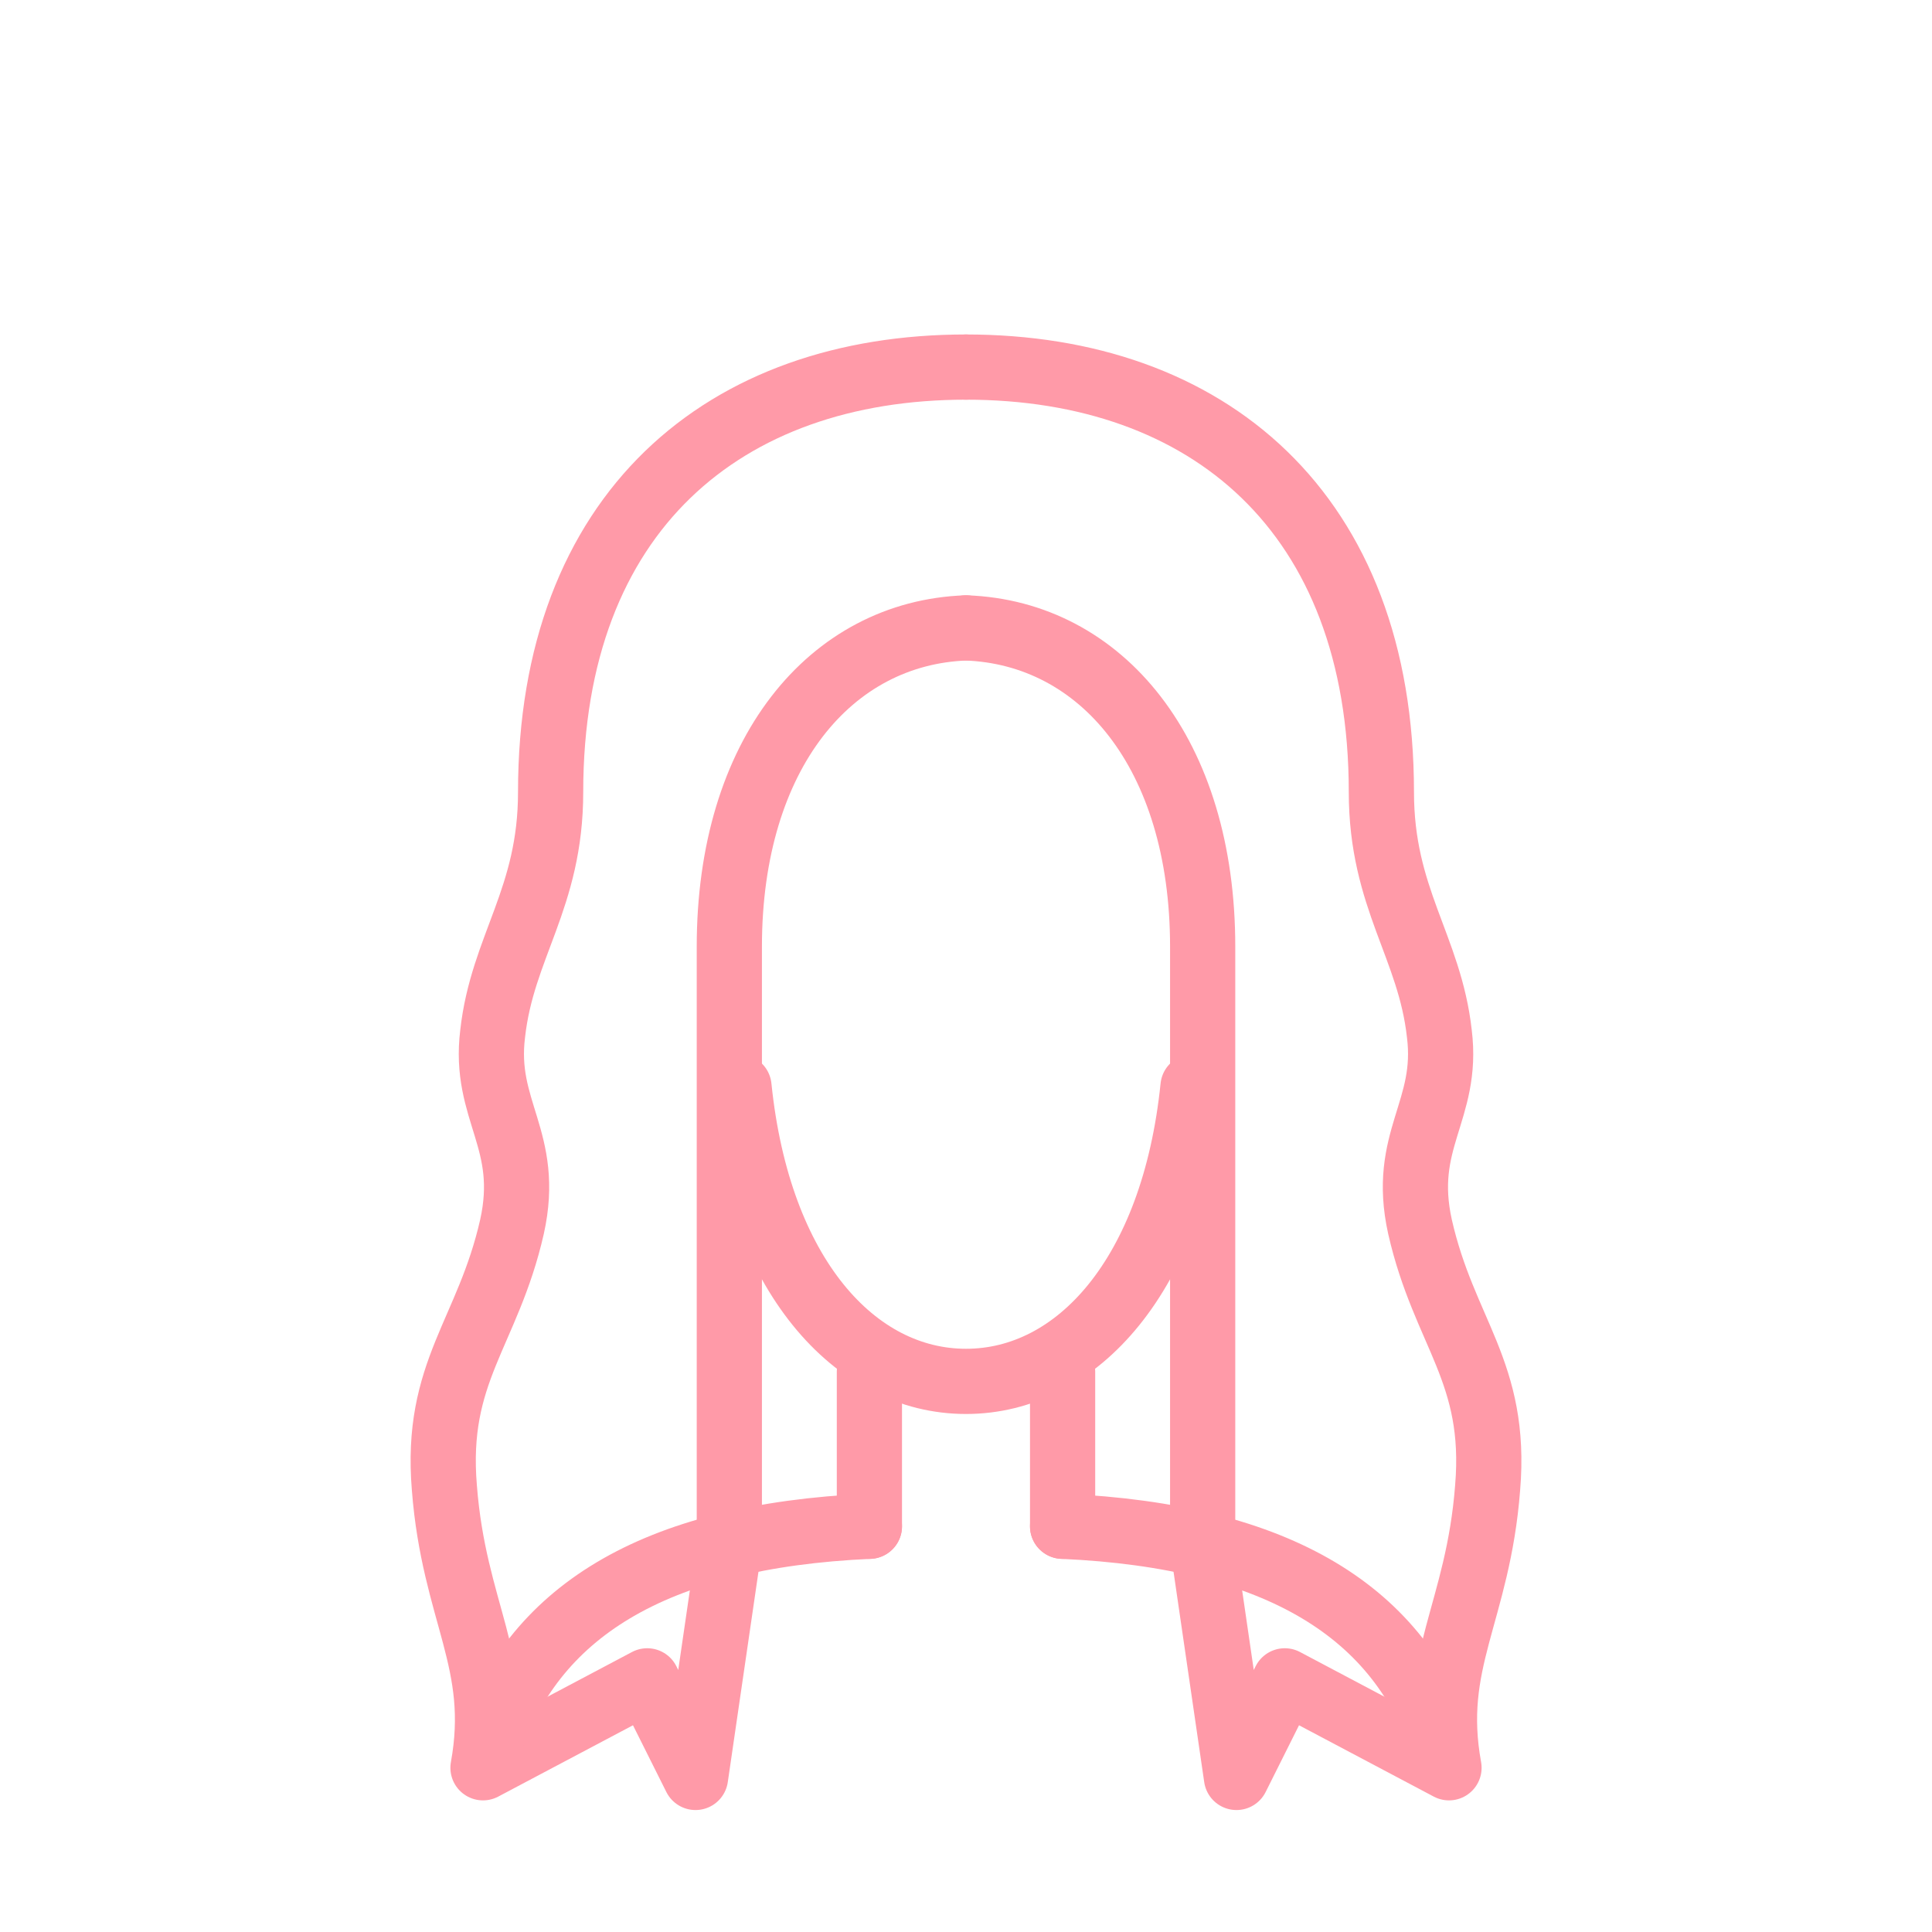
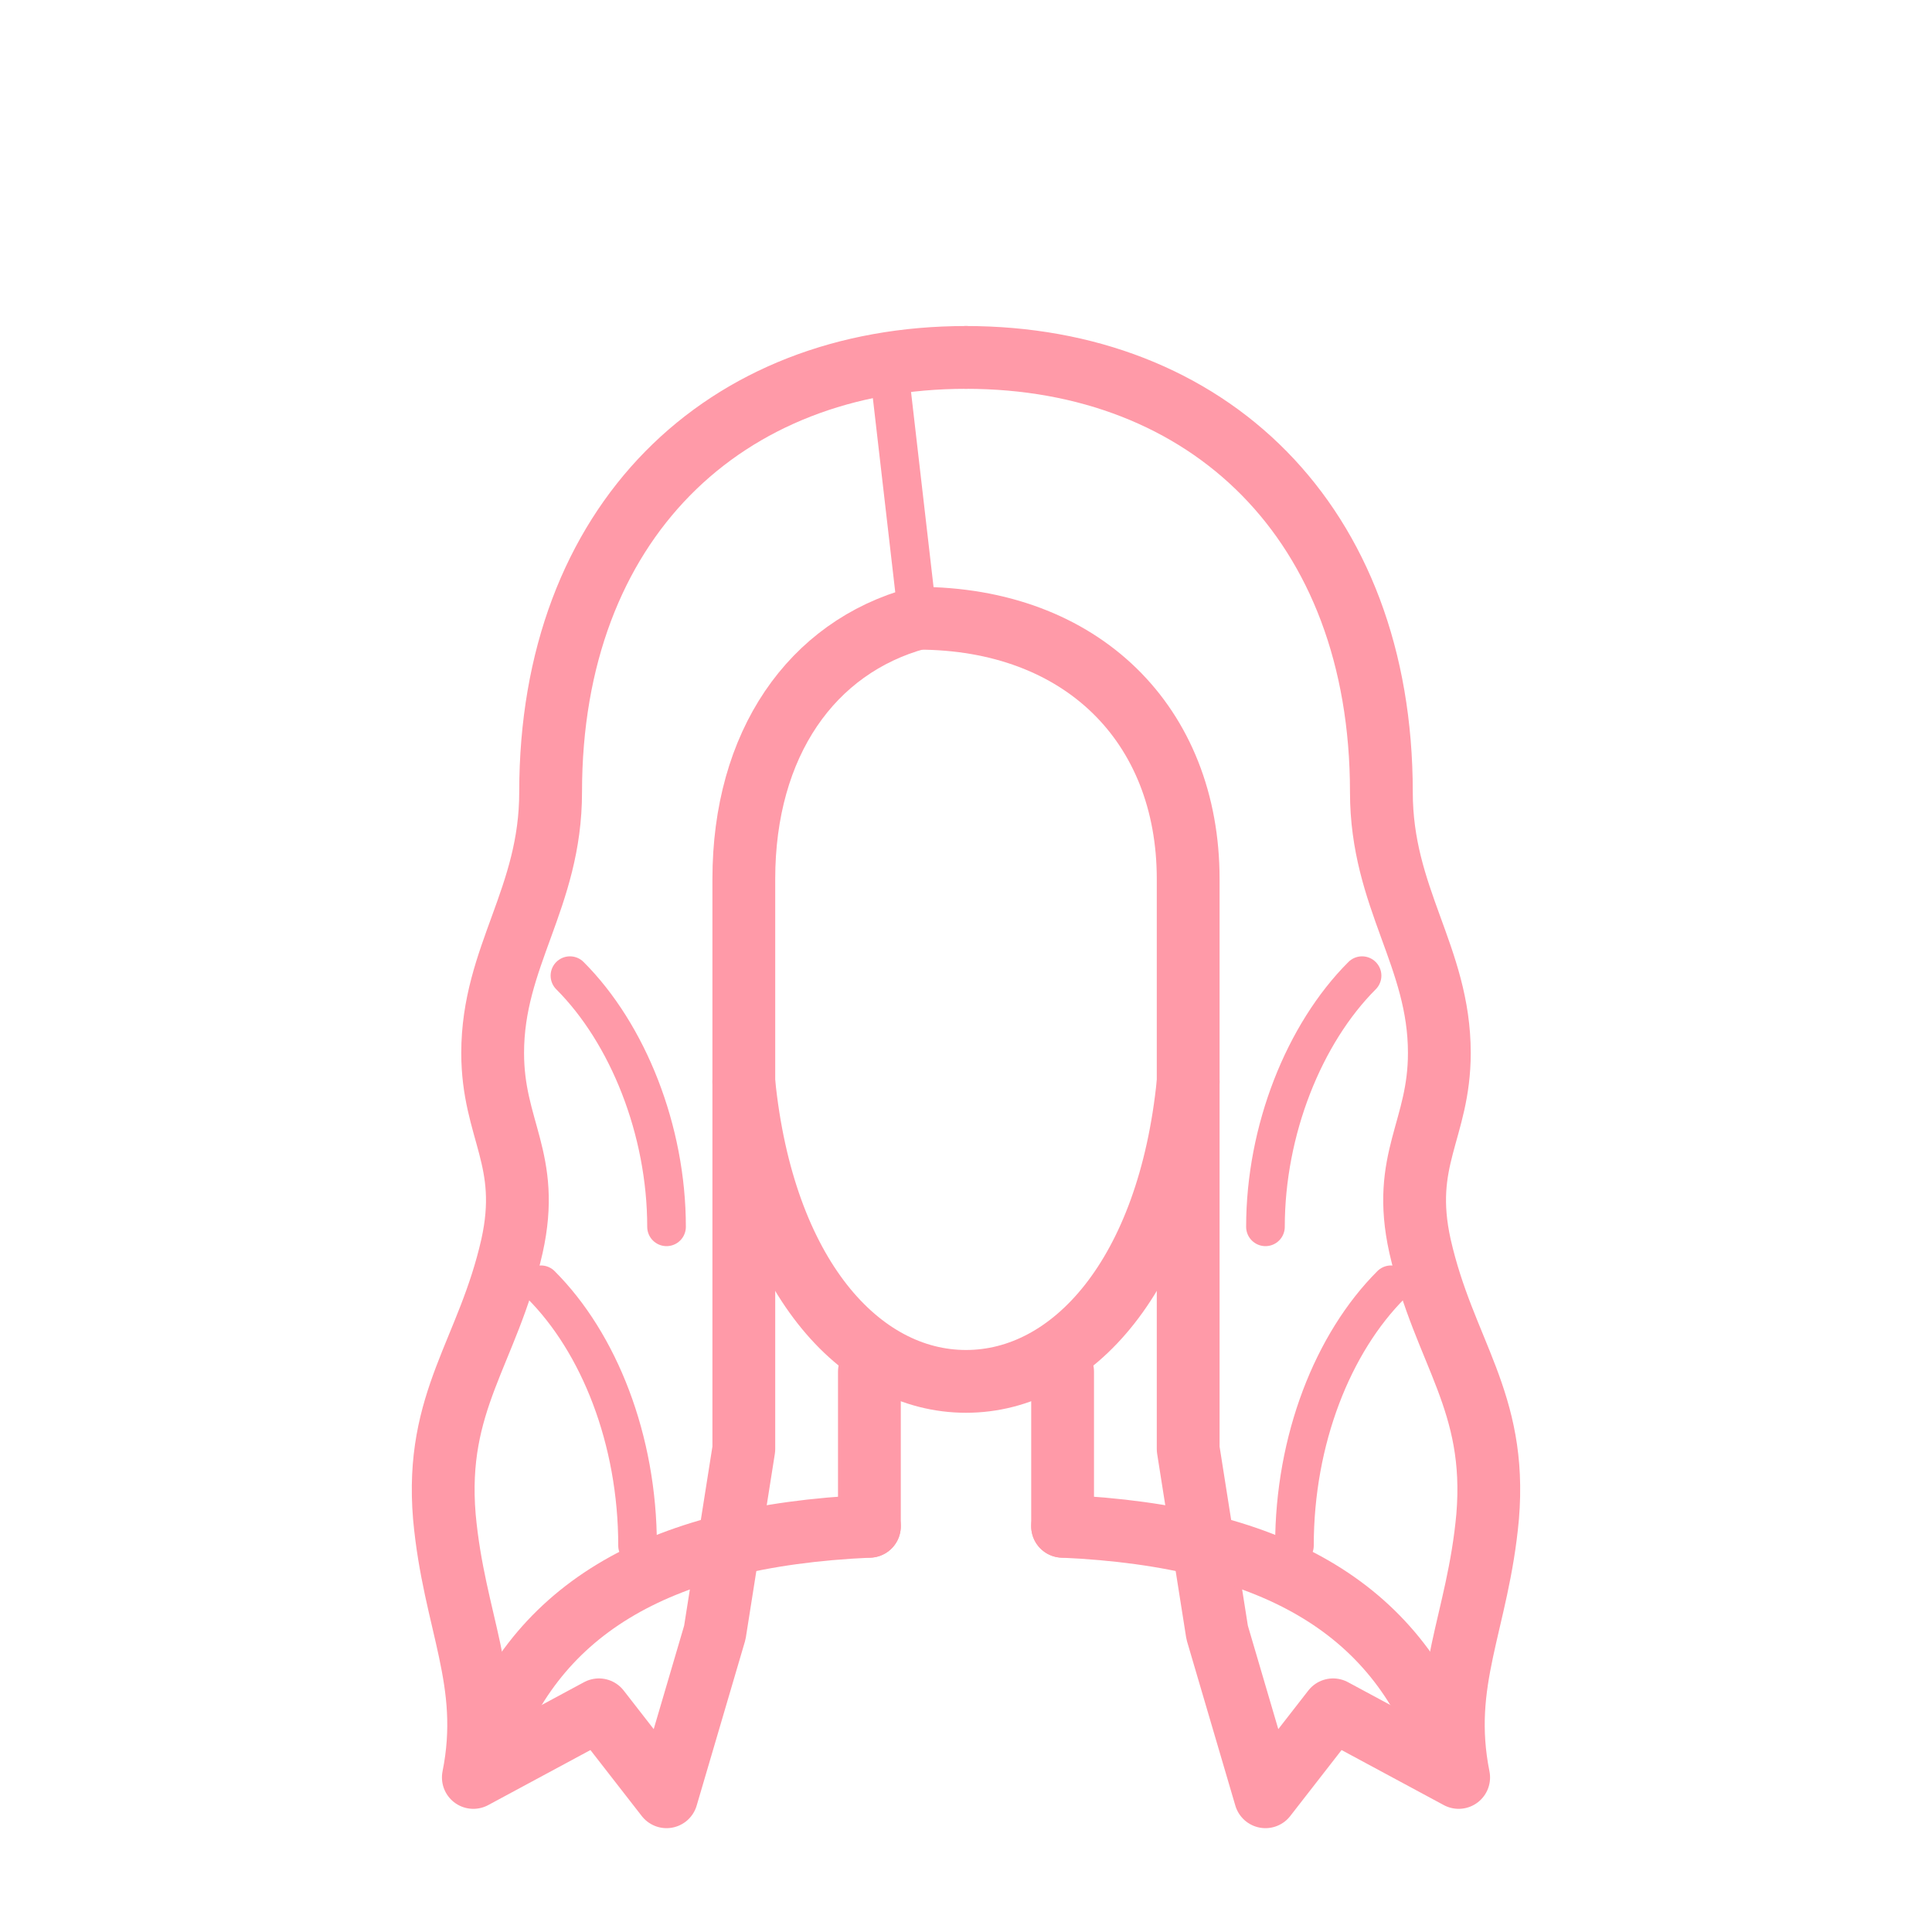
<svg xmlns="http://www.w3.org/2000/svg" width="40" height="40" viewBox="0 0 40 40" fill="none">
-   <g stroke="#FF9AA8" stroke-width="1.35" stroke-linecap="round" stroke-linejoin="round">
-     <path d="M20 7.6C25 7.6 28.6 10.6 28.6 16.4C28.6 18.6 29.6 19.6 29.8 21.4C30 23 29 23.6 29.4 25.4C29.9 27.6 31 28.4 30.8 30.8C30.6 33.4 29.6 34.4 30 36.6L26.6 34.8L25.6 36.8L24.9 32V19.6C24.9 15.6 22.8 13.1 20 13" />
-     <path d="M20 7.6C15 7.6 11.4 10.6 11.4 16.4C11.4 18.6 10.4 19.6 10.2 21.4C10 23 11 23.6 10.6 25.4C10.1 27.6 9 28.4 9.2 30.8C9.4 33.4 10.4 34.4 10 36.6L13.4 34.8L14.4 36.8L15.1 32V19.6C15.1 15.6 17.2 13.1 20 13" />
-     <path d="M15.3 22.5C15.7 26.4 17.7 28.6 20 28.6C22.3 28.6 24.3 26.4 24.7 22.5" />
-     <path d="M18 28.4V31.6M22 28.4V31.6" />
-     <path d="M29.9 36.2C29 33.4 26.5 31.8 22 31.6M10.1 36.2C11 33.4 13.5 31.8 18 31.6" />
+   <g stroke="#FF9AA8" stroke-linecap="round" stroke-linejoin="round">
+     <path d="M20 7.4C25 7.4 28.6 10.8 28.6 16.4C28.6 18.6 29.8 19.8 29.8 21.8C29.8 23.4 29 24 29.4 25.8C29.9 28 31 29 30.8 31.4C30.6 33.6 29.8 34.8 30.2 36.8L27.6 35.4L26.2 37.2L25.2 33.8L24.6 30V18.2C24.6 15 22.4 12.8 19 12.8" stroke-width="1.3" />
+     <path d="M19 12.8C16.8 13.4 15.4 15.4 15.4 18.2V30L14.8 33.8L13.8 37.2L12.4 35.4L9.8 36.8C10.2 34.8 9.4 33.6 9.2 31.4C9 29 10.1 28 10.6 25.8C11 24 10.2 23.4 10.2 21.8C10.2 19.8 11.4 18.6 11.4 16.4C11.4 10.8 15 7.4 20 7.4" stroke-width="1.3" />
+     <path d="M19 12.8L18.4 7.6" stroke-width="0.8" />
+     <path d="M28.2 20.2C27 21.4 26.2 23.4 26.2 25.4M28.8 26.6C27.6 27.8 26.8 29.8 26.8 32M11.8 20.2C13 21.4 13.8 23.4 13.8 25.4M11.2 26.6C12.4 27.8 13.2 29.8 13.2 32" stroke-width="0.8" />
+     <path d="M15.4 22.4C15.8 26.4 17.8 28.6 20 28.6C22.2 28.6 24.2 26.4 24.6 22.4" stroke-width="1.3" />
+     <path d="M18 28.4V31.6M22 28.4V31.6" stroke-width="1.3" />
+     <path d="M30 36.4C29 33.4 26.5 31.8 22 31.6M10 36.4C11 33.4 13.5 31.8 18 31.6" stroke-width="1.3" />
  </g>
</svg>
